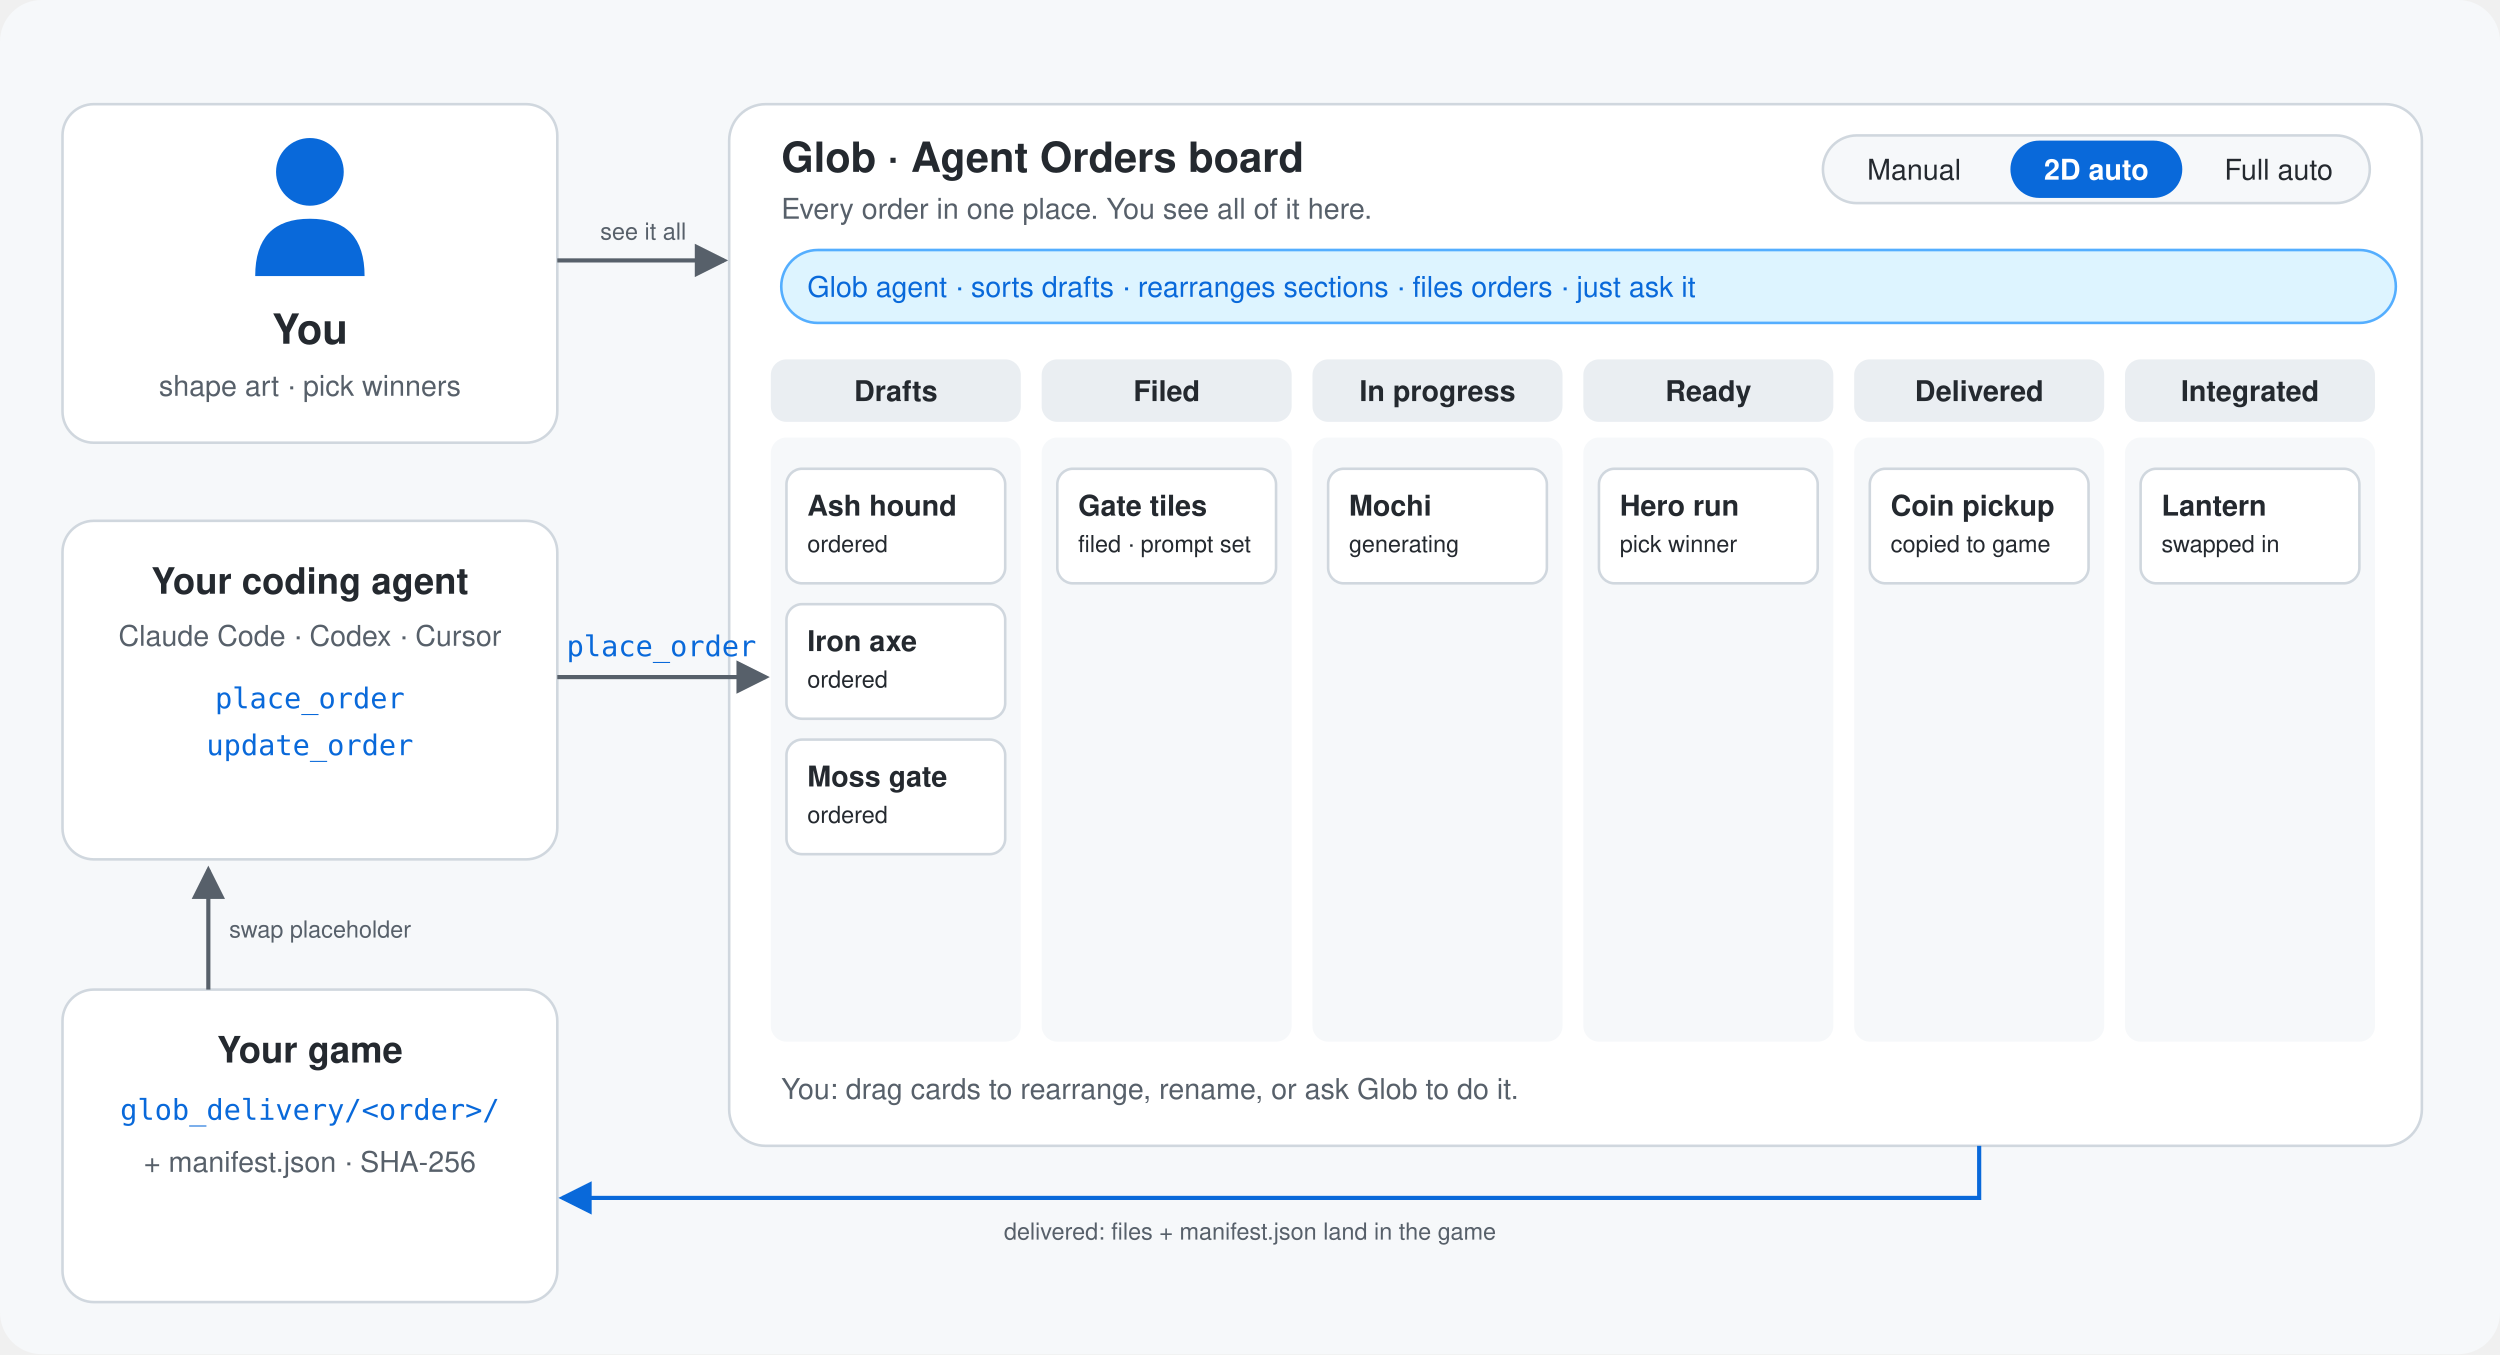
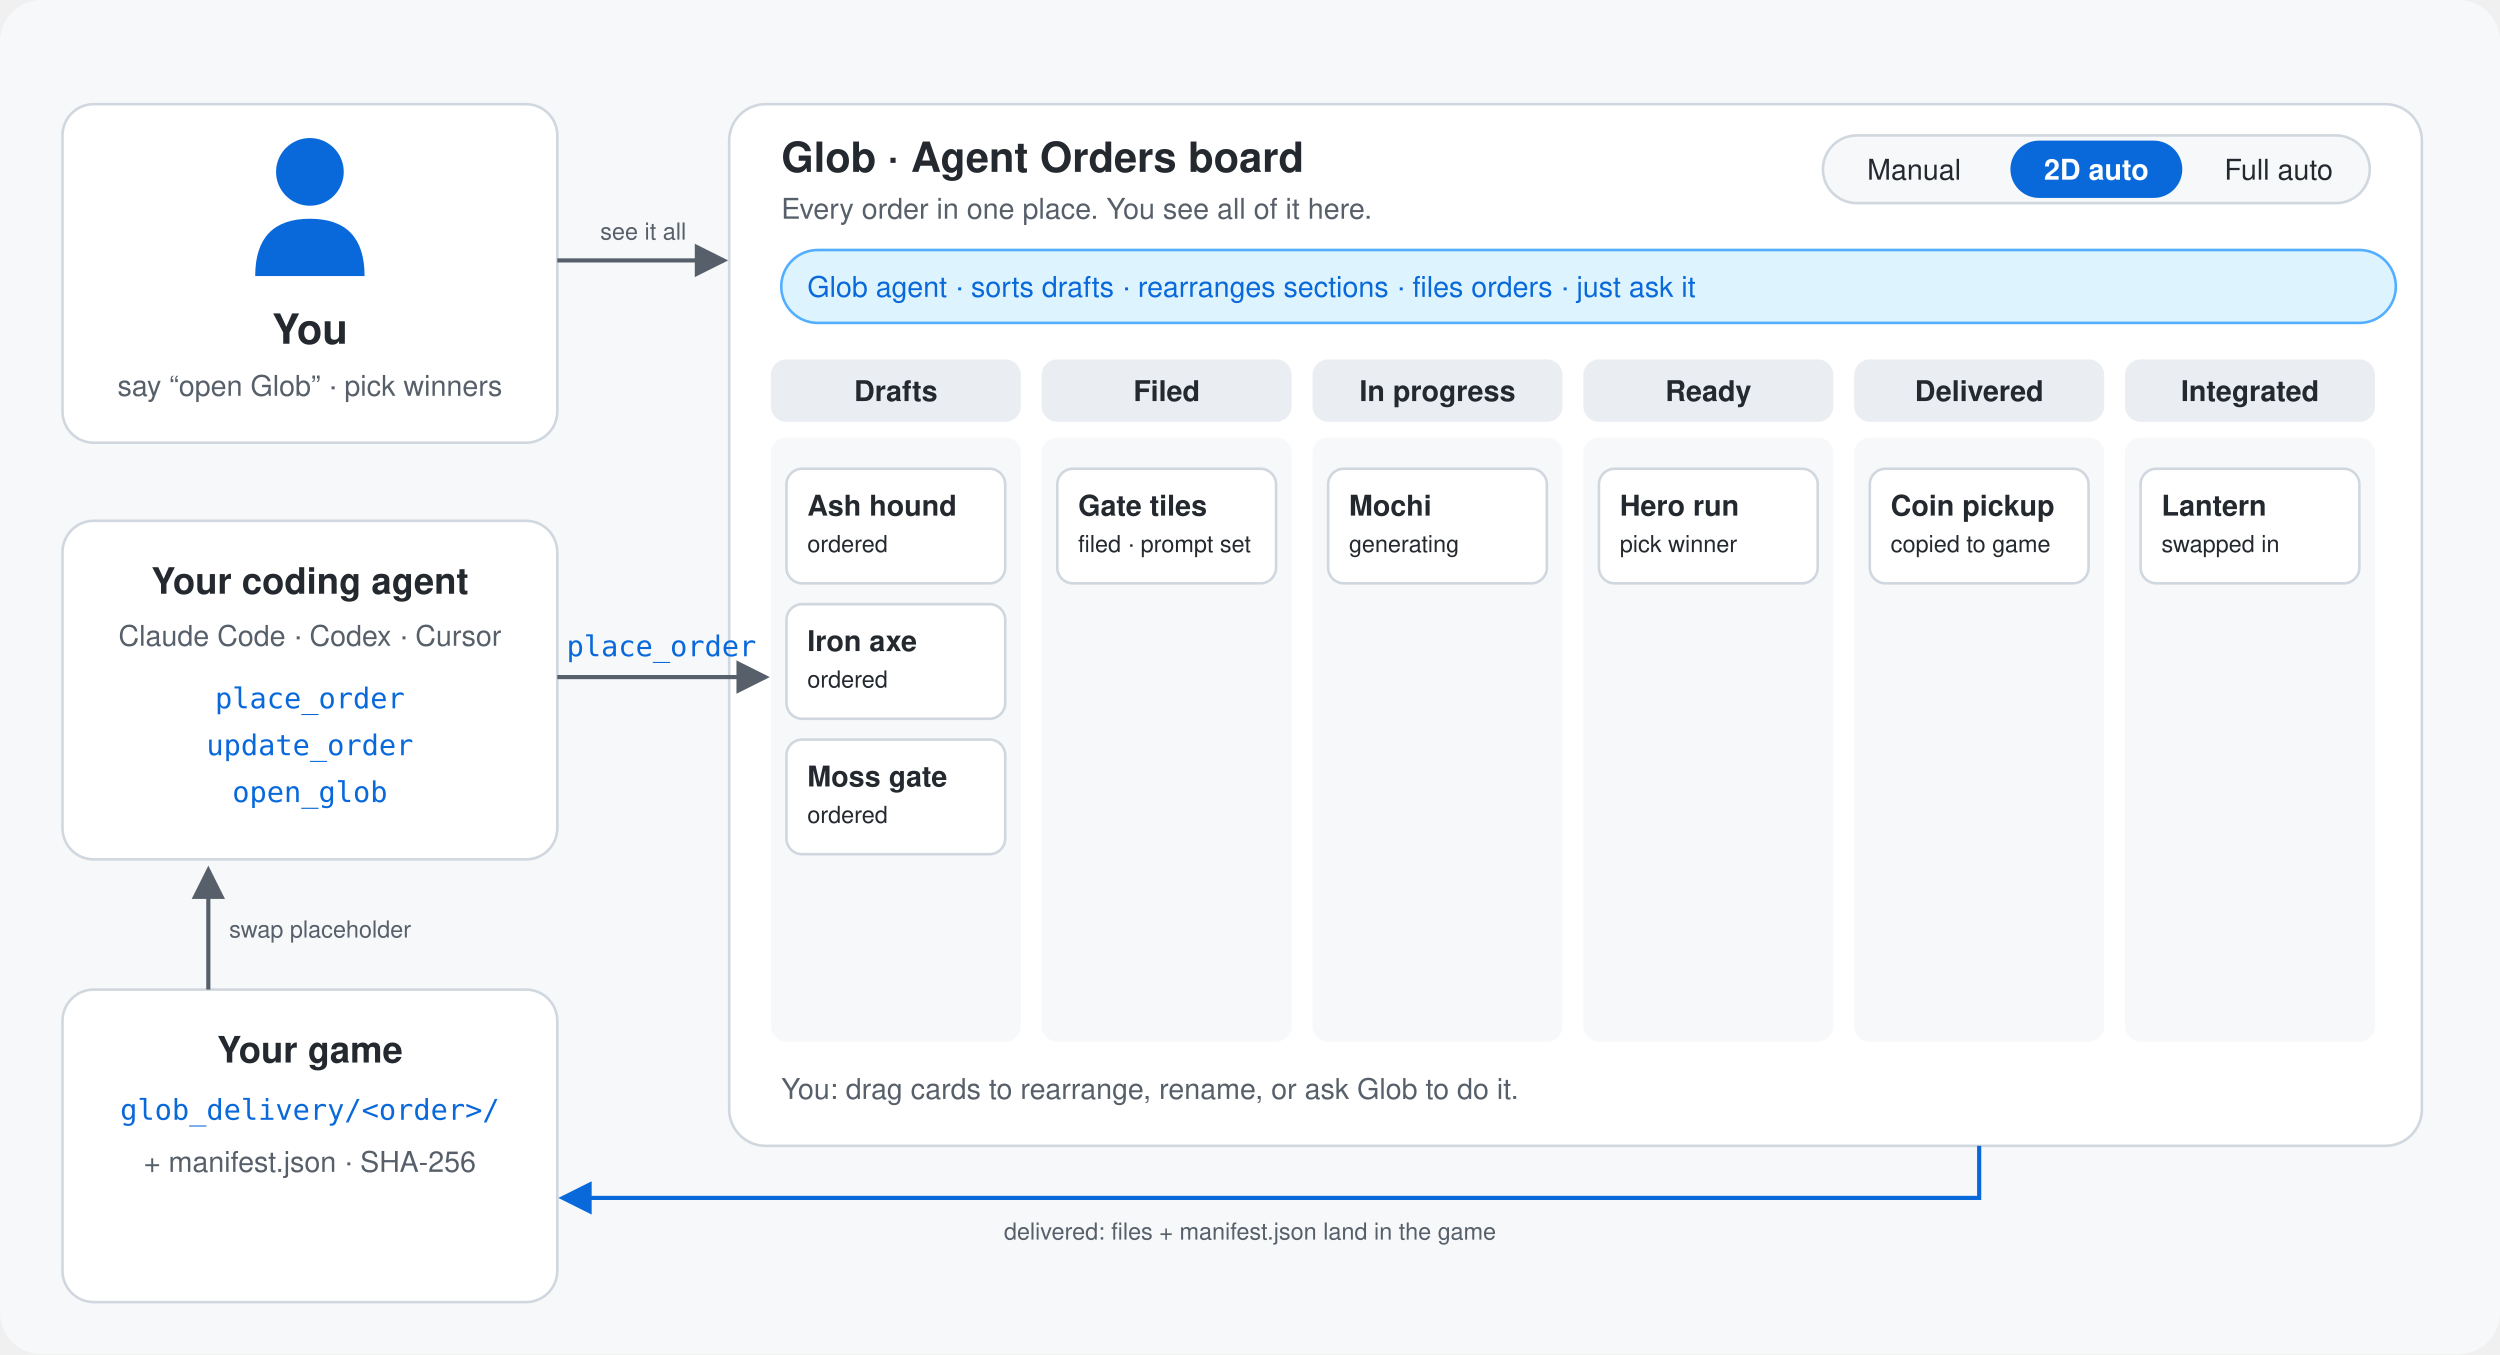
<svg xmlns="http://www.w3.org/2000/svg" viewBox="0 0 960 520" role="img" aria-labelledby="t d">
  <defs>
    <marker id="arr" markerWidth="8" markerHeight="8" refX="7" refY="4" orient="auto">
      <path d="M0,0 L8,4 L0,8 z" fill="#57606a" />
    </marker>
    <marker id="arrBlue" markerWidth="8" markerHeight="8" refX="7" refY="4" orient="auto">
      <path d="M0,0 L8,4 L0,8 z" fill="#0969da" />
    </marker>
  </defs>
  <style>
    text { font-family: -apple-system, "Segoe UI", Helvetica, Arial, sans-serif; fill: #24292f; }
    .muted { fill: #57606a; font-size: 11px; }
    .small { font-size: 9px; fill: #57606a; }
    .mono { font-family: Consolas, "SFMono-Regular", monospace; font-size: 11px; fill: #0969da; }
    .card { fill: #ffffff; stroke: #d0d7de; stroke-width: 1; }
    .arrow { fill: none; stroke: #57606a; stroke-width: 1.6; marker-end: url(#arr); }
    .arrowBlue { fill: none; stroke: #0969da; stroke-width: 1.6; marker-end: url(#arrBlue); }
  </style>
  <rect x="0" y="0" width="960" height="520" rx="16" fill="#f6f8fa" />
  <rect class="card" x="24" y="40" width="190" height="130" rx="12" />
  <circle cx="119" cy="66" r="13" fill="#0969da" />
  <path d="M98 106 Q98 84 119 84 Q140 84 140 106 Z" fill="#0969da" />
  <text x="119" y="132" text-anchor="middle" font-size="16" font-weight="700">You</text>
-   <text class="muted" x="119" y="152" text-anchor="middle">shape art · pick winners</text>
+   <text class="muted" x="119" y="152" text-anchor="middle">say “open Glob” · pick winners</text>
  <rect class="card" x="24" y="200" width="190" height="130" rx="12" />
  <text x="119" y="228" text-anchor="middle" font-size="14" font-weight="700">Your coding agent</text>
  <text class="muted" x="119" y="248" text-anchor="middle">Claude Code · Codex · Cursor</text>
  <text class="mono" x="119" y="272" text-anchor="middle">place_order</text>
  <text class="mono" x="119" y="290" text-anchor="middle">update_order</text>
+   <text class="mono" x="119" y="308" text-anchor="middle">open_glob</text>
  <rect class="card" x="24" y="380" width="190" height="120" rx="12" />
  <text x="119" y="408" text-anchor="middle" font-size="14" font-weight="700">Your game</text>
  <text class="mono" x="119" y="430" text-anchor="middle">glob_delivery/&lt;order&gt;/</text>
  <text class="muted" x="119" y="450" text-anchor="middle">+ manifest.json · SHA-256</text>
  <rect class="card" x="280" y="40" width="650" height="400" rx="14" />
  <text x="300" y="66" font-size="16" font-weight="700">Glob · Agent Orders board</text>
  <text class="muted" x="300" y="84">Every order in one place. You see all of it here.</text>
  <rect x="700" y="52" width="210" height="26" rx="13" fill="#f6f8fa" stroke="#d0d7de" />
  <rect x="772" y="54" width="66" height="22" rx="11" fill="#0969da" />
  <g font-size="11" text-anchor="middle">
    <text x="735" y="69">Manual</text>
    <text x="805" y="69" style="fill:#ffffff" font-weight="700">2D auto</text>
    <text x="875" y="69">Full auto</text>
  </g>
  <rect x="300" y="96" width="620" height="28" rx="14" fill="#ddf4ff" stroke="#54aeff" />
  <text x="310" y="114" font-size="11" style="fill:#0969da">Glob agent · sorts drafts · rearranges sections · files orders · just ask it</text>
  <g font-size="11" font-weight="700" text-anchor="middle">
    <rect x="296" y="138" width="96" height="24" rx="6" fill="#eaeef2" />
    <text x="344" y="154">Drafts</text>
    <rect x="400" y="138" width="96" height="24" rx="6" fill="#eaeef2" />
    <text x="448" y="154">Filed</text>
    <rect x="504" y="138" width="96" height="24" rx="6" fill="#eaeef2" />
    <text x="552" y="154">In progress</text>
    <rect x="608" y="138" width="96" height="24" rx="6" fill="#eaeef2" />
    <text x="656" y="154">Ready</text>
    <rect x="712" y="138" width="96" height="24" rx="6" fill="#eaeef2" />
    <text x="760" y="154">Delivered</text>
    <rect x="816" y="138" width="96" height="24" rx="6" fill="#eaeef2" />
    <text x="864" y="154">Integrated</text>
  </g>
  <g fill="#f6f8fa">
    <rect x="296" y="168" width="96" height="232" rx="6" />
    <rect x="400" y="168" width="96" height="232" rx="6" />
    <rect x="504" y="168" width="96" height="232" rx="6" />
    <rect x="608" y="168" width="96" height="232" rx="6" />
    <rect x="712" y="168" width="96" height="232" rx="6" />
    <rect x="816" y="168" width="96" height="232" rx="6" />
  </g>
  <g class="card">
    <rect x="302" y="180" width="84" height="44" rx="6" />
    <rect x="302" y="232" width="84" height="44" rx="6" />
    <rect x="302" y="284" width="84" height="44" rx="6" />
    <rect x="406" y="180" width="84" height="44" rx="6" />
    <rect x="510" y="180" width="84" height="44" rx="6" />
    <rect x="614" y="180" width="84" height="44" rx="6" />
    <rect x="718" y="180" width="84" height="44" rx="6" />
    <rect x="822" y="180" width="84" height="44" rx="6" />
  </g>
  <g font-size="11" font-weight="700">
    <text x="310" y="198">Ash hound</text>
    <text x="310" y="250">Iron axe</text>
    <text x="310" y="302">Moss gate</text>
    <text x="414" y="198">Gate tiles</text>
    <text x="518" y="198">Mochi</text>
    <text x="622" y="198">Hero run</text>
    <text x="726" y="198">Coin pickup</text>
    <text x="830" y="198">Lantern</text>
  </g>
  <g class="small">
    <text x="310" y="212">ordered</text>
    <text x="310" y="264">ordered</text>
    <text x="310" y="316">ordered</text>
    <text x="414" y="212">filed · prompt set</text>
    <text x="518" y="212">generating</text>
    <text x="622" y="212">pick winner</text>
    <text x="726" y="212">copied to game</text>
    <text x="830" y="212">swapped in</text>
  </g>
  <text class="muted" x="300" y="422">You: drag cards to rearrange, rename, or ask Glob to do it.</text>
  <path class="arrow" d="M214 100 H278" />
  <text class="small" x="247" y="92" text-anchor="middle">see it all</text>
  <path class="arrow" d="M214 260 H294" />
  <text class="mono" x="254" y="252" text-anchor="middle" font-size="10">place_order</text>
  <path class="arrowBlue" d="M760 440 V460 H216" />
  <text class="small" x="480" y="476" text-anchor="middle">delivered: files + manifest.json land in the game</text>
  <path class="arrow" d="M80 380 V334" />
  <text class="small" x="88" y="360">swap placeholder</text>
</svg>
